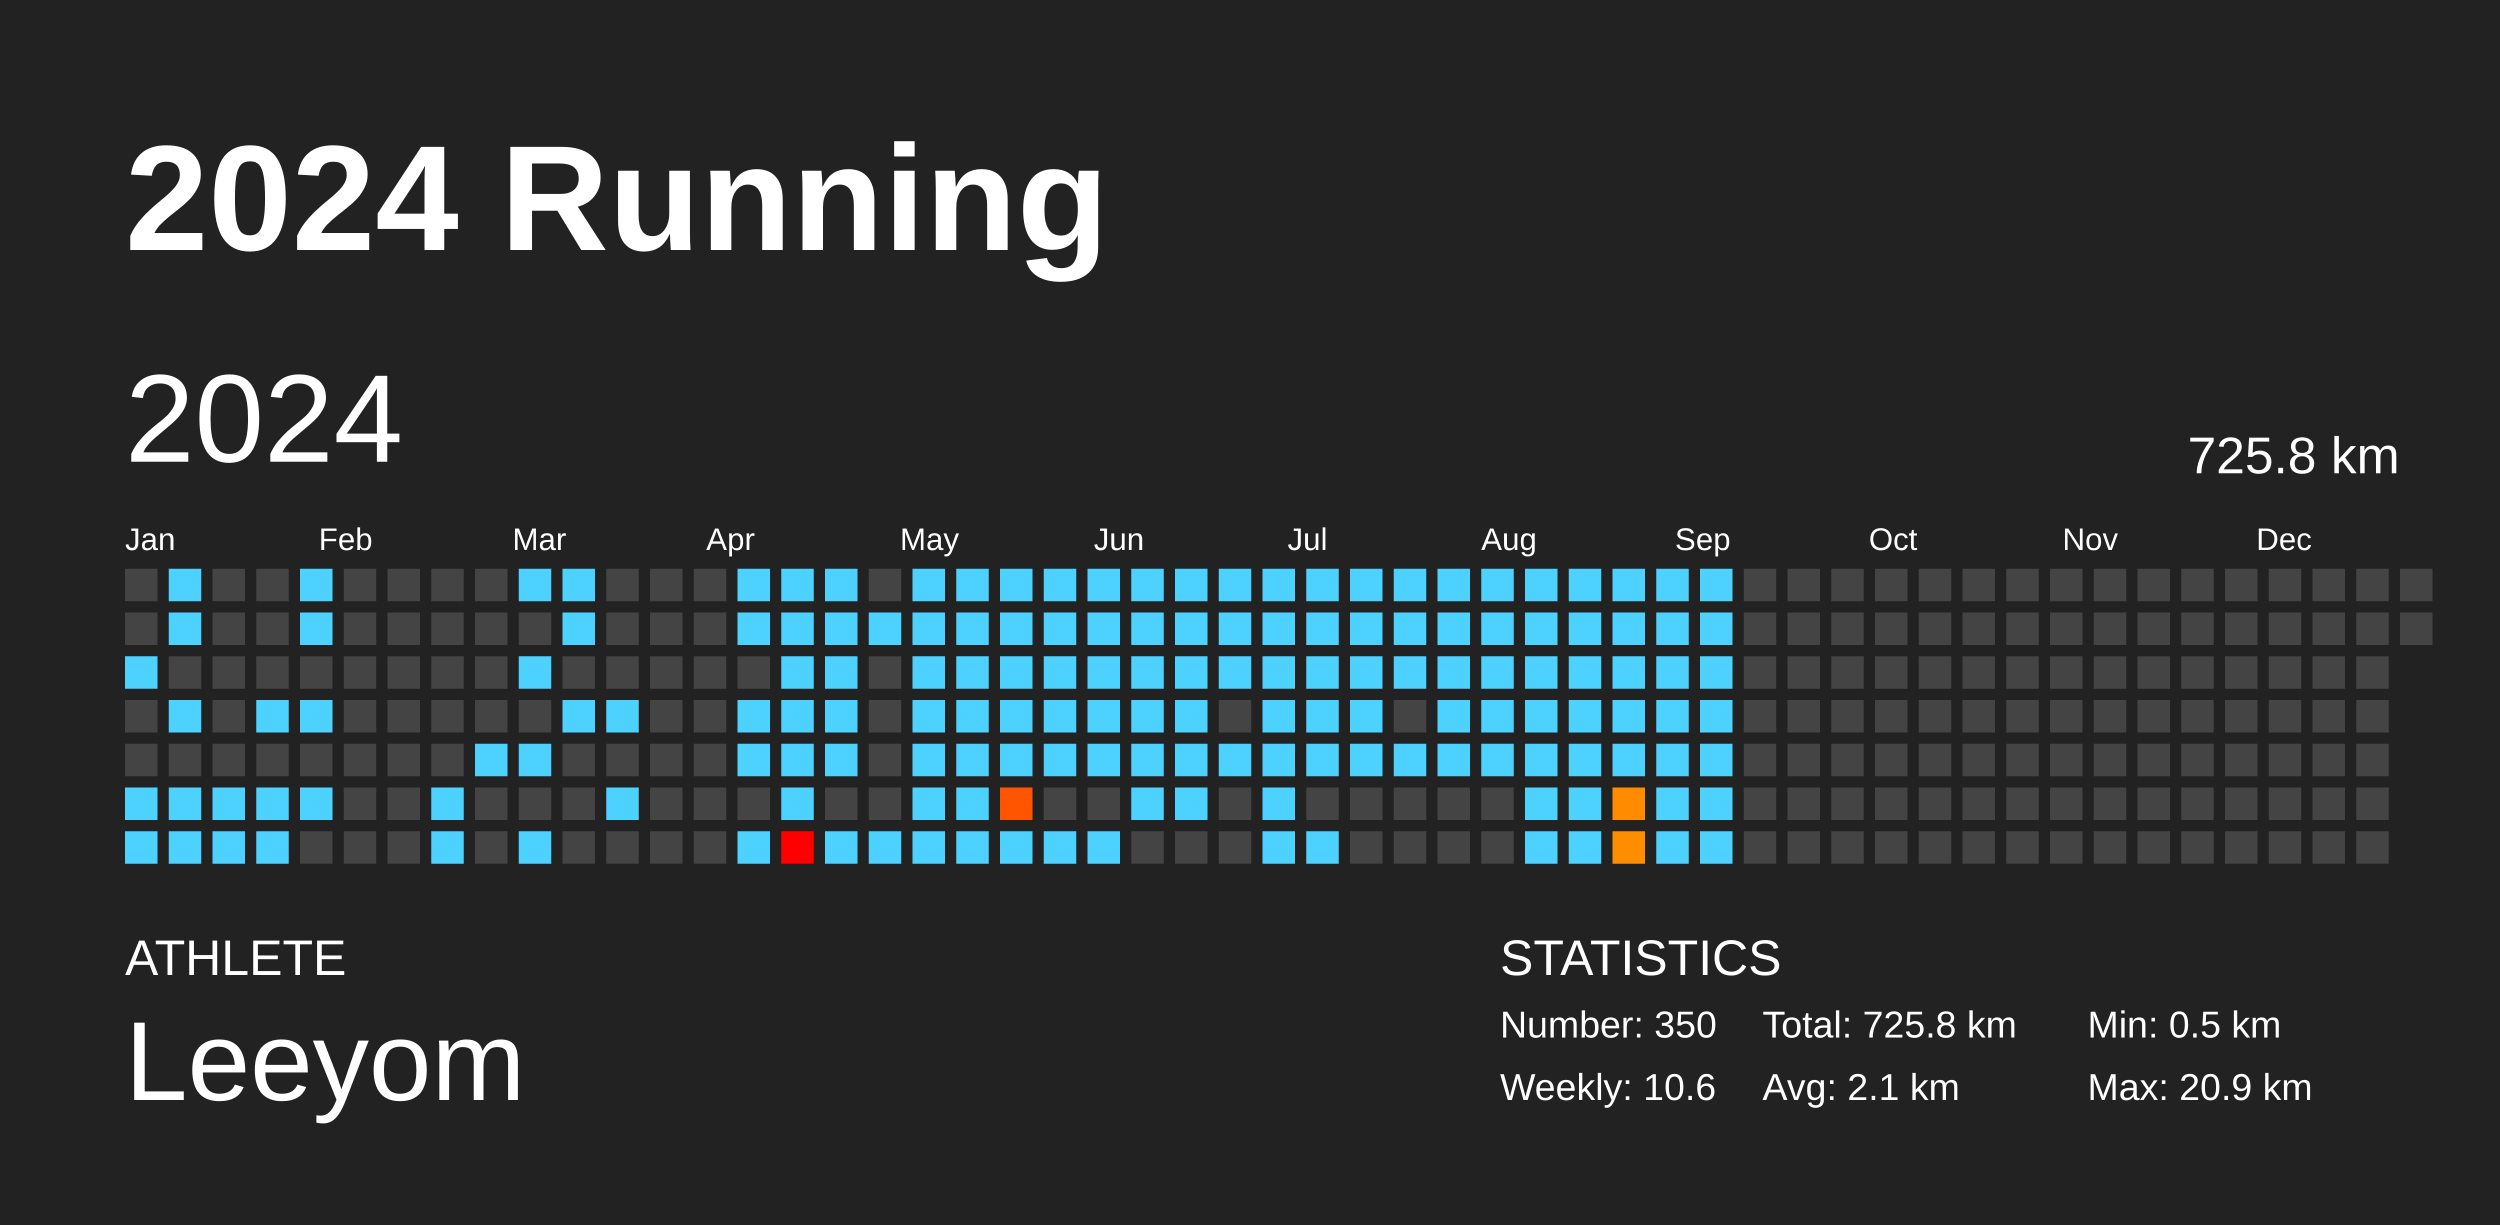
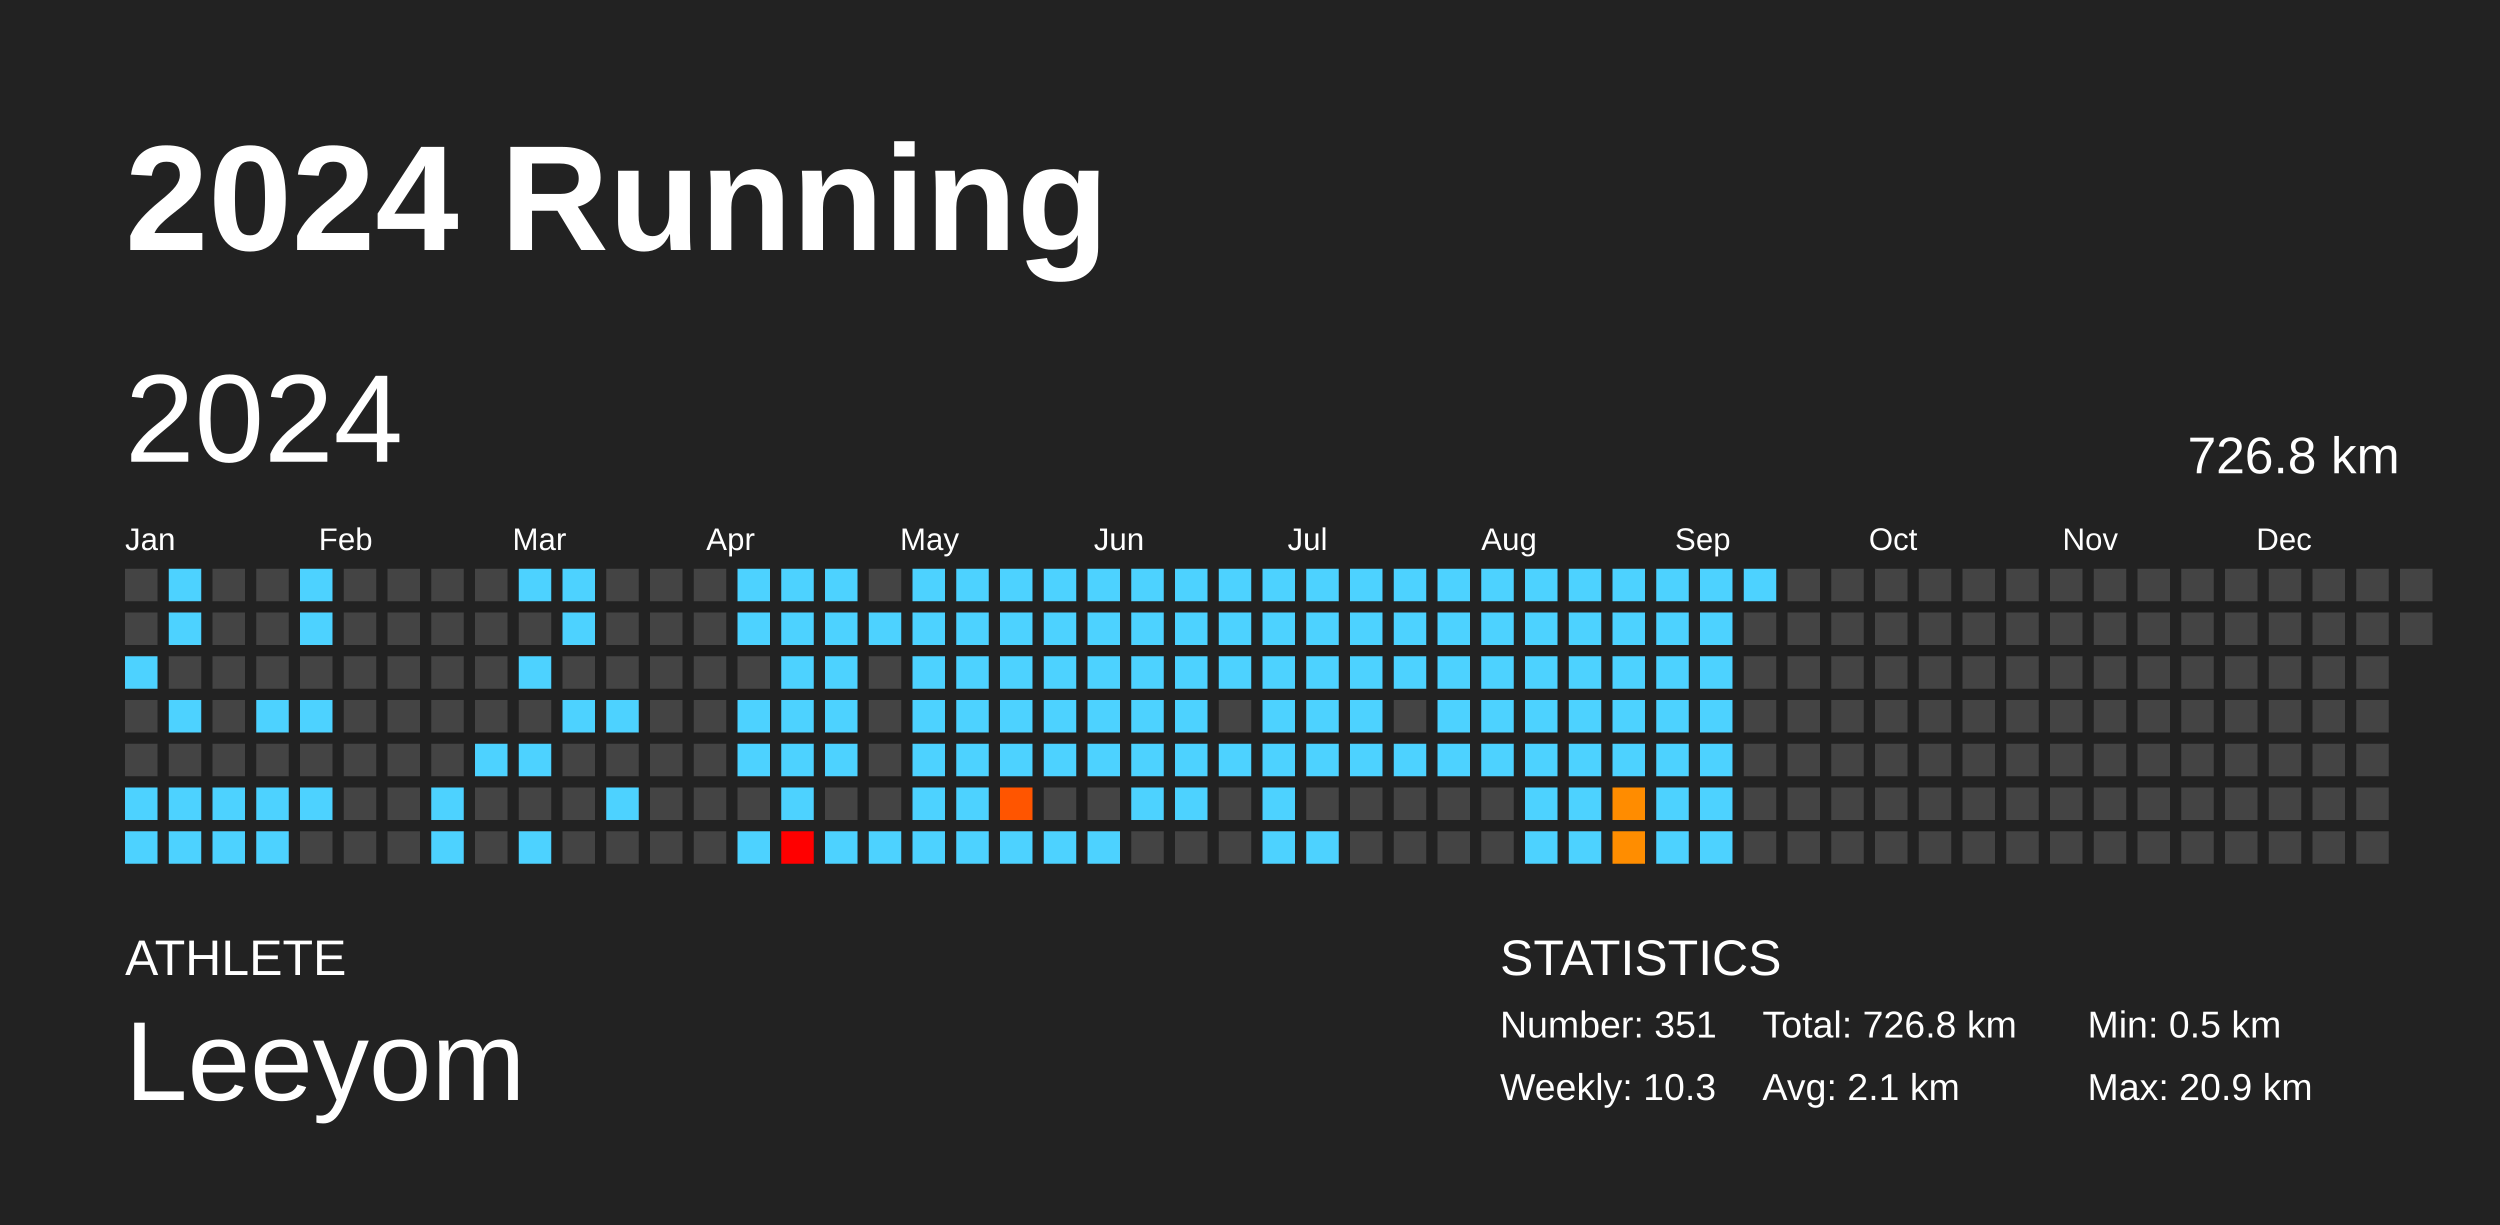
<svg xmlns="http://www.w3.org/2000/svg" baseProfile="full" height="98mm" version="1.1" viewBox="0,0,200,98" width="200mm">
  <defs />
  <rect fill="#222222" height="98" width="200" x="0" y="0" />
  <text fill="#FFFFFF" style="font-size:12px; font-family:Arial; font-weight:bold;" x="10" y="20">2024 Running</text>
  <text fill="#FFFFFF" style="font-size:4px; font-family:Arial" x="10" y="78">ATHLETE</text>
  <text fill="#FFFFFF" style="font-size:9px; font-family:Arial" x="10" y="88">Leeyom</text>
  <text fill="#FFFFFF" style="font-size:4px; font-family:Arial" x="120" y="78">STATISTICS</text>
-   <text fill="#FFFFFF" style="font-size:3px; font-family:Arial" x="120" y="83">Number: 350</text>
-   <text fill="#FFFFFF" style="font-size:3px; font-family:Arial" x="120" y="88">Weekly: 10.6</text>
-   <text fill="#FFFFFF" style="font-size:3px; font-family:Arial" x="141" y="83">Total: 725.8 km</text>
+   <text fill="#FFFFFF" style="font-size:3px; font-family:Arial" x="120" y="83">Number: 351</text>
+   <text fill="#FFFFFF" style="font-size:3px; font-family:Arial" x="120" y="88">Weekly: 10.3</text>
+   <text fill="#FFFFFF" style="font-size:3px; font-family:Arial" x="141" y="83">Total: 726.8 km</text>
  <text fill="#FFFFFF" style="font-size:3px; font-family:Arial" x="141" y="88">Avg: 2.1 km</text>
  <text fill="#FFFFFF" style="font-size:3px; font-family:Arial" x="167" y="83">Min: 0.5 km</text>
  <text fill="#FFFFFF" style="font-size:3px; font-family:Arial" x="167" y="88">Max: 20.9 km</text>
  <text dominant-baseline="hanging" fill="#FFFFFF" style="font-size:10.0px; font-family:Arial;" x="10" y="30">2024</text>
-   <text dominant-baseline="hanging" fill="#FFFFFF" style="font-size:4.125px; font-family:Arial;" x="175" y="35">725.8 km</text>
+   <text dominant-baseline="hanging" fill="#FFFFFF" style="font-size:4.125px; font-family:Arial;" x="175" y="35">726.8 km</text>
  <text fill="#FFFFFF" style="font-size:2.5px; font-family:Arial" x="10.0" y="44">Jan</text>
  <text fill="#FFFFFF" style="font-size:2.5px; font-family:Arial" x="25.5" y="44">Feb</text>
  <text fill="#FFFFFF" style="font-size:2.5px; font-family:Arial" x="41.0" y="44">Mar</text>
  <text fill="#FFFFFF" style="font-size:2.5px; font-family:Arial" x="56.5" y="44">Apr</text>
  <text fill="#FFFFFF" style="font-size:2.5px; font-family:Arial" x="72.0" y="44">May</text>
  <text fill="#FFFFFF" style="font-size:2.5px; font-family:Arial" x="87.5" y="44">Jun</text>
  <text fill="#FFFFFF" style="font-size:2.5px; font-family:Arial" x="103.0" y="44">Jul</text>
  <text fill="#FFFFFF" style="font-size:2.5px; font-family:Arial" x="118.5" y="44">Aug</text>
  <text fill="#FFFFFF" style="font-size:2.5px; font-family:Arial" x="134.0" y="44">Sep</text>
  <text fill="#FFFFFF" style="font-size:2.5px; font-family:Arial" x="149.5" y="44">Oct</text>
  <text fill="#FFFFFF" style="font-size:2.5px; font-family:Arial" x="165.0" y="44">Nov</text>
  <text fill="#FFFFFF" style="font-size:2.5px; font-family:Arial" x="180.5" y="44">Dec</text>
  <rect fill="#444444" height="2.6" width="2.6" x="10.0" y="45.5" />
  <rect fill="#444444" height="2.6" width="2.6" x="10.0" y="49.0" />
  <rect fill="#4dd2ff" height="2.6" width="2.6" x="10.0" y="52.5" />
  <rect fill="#444444" height="2.6" width="2.6" x="10.0" y="56.0" />
  <rect fill="#444444" height="2.6" width="2.6" x="10.0" y="59.5" />
  <rect fill="#4dd2ff" height="2.6" width="2.6" x="10.0" y="63.0" />
  <rect fill="#4dd2ff" height="2.6" width="2.6" x="10.0" y="66.5" />
  <rect fill="#4dd2ff" height="2.6" width="2.6" x="13.5" y="45.5" />
  <rect fill="#4dd2ff" height="2.6" width="2.6" x="13.5" y="49.0" />
  <rect fill="#444444" height="2.6" width="2.6" x="13.5" y="52.5" />
  <rect fill="#4dd2ff" height="2.6" width="2.6" x="13.5" y="56.0" />
  <rect fill="#444444" height="2.6" width="2.6" x="13.5" y="59.5" />
  <rect fill="#4dd2ff" height="2.6" width="2.6" x="13.5" y="63.0" />
  <rect fill="#4dd2ff" height="2.6" width="2.6" x="13.5" y="66.5" />
  <rect fill="#444444" height="2.6" width="2.6" x="17.0" y="45.5" />
  <rect fill="#444444" height="2.6" width="2.6" x="17.0" y="49.0" />
  <rect fill="#444444" height="2.6" width="2.6" x="17.0" y="52.5" />
  <rect fill="#444444" height="2.6" width="2.6" x="17.0" y="56.0" />
  <rect fill="#444444" height="2.6" width="2.6" x="17.0" y="59.5" />
  <rect fill="#4dd2ff" height="2.6" width="2.6" x="17.0" y="63.0" />
  <rect fill="#4dd2ff" height="2.6" width="2.6" x="17.0" y="66.5" />
  <rect fill="#444444" height="2.6" width="2.6" x="20.5" y="45.5" />
  <rect fill="#444444" height="2.6" width="2.6" x="20.5" y="49.0" />
  <rect fill="#444444" height="2.6" width="2.6" x="20.5" y="52.5" />
  <rect fill="#4dd2ff" height="2.6" width="2.6" x="20.5" y="56.0" />
  <rect fill="#444444" height="2.6" width="2.6" x="20.5" y="59.5" />
  <rect fill="#4dd2ff" height="2.6" width="2.6" x="20.5" y="63.0" />
  <rect fill="#4dd2ff" height="2.6" width="2.6" x="20.5" y="66.5" />
  <rect fill="#4dd2ff" height="2.6" width="2.6" x="24.0" y="45.5" />
  <rect fill="#4dd2ff" height="2.6" width="2.6" x="24.0" y="49.0" />
  <rect fill="#444444" height="2.6" width="2.6" x="24.0" y="52.5" />
  <rect fill="#4dd2ff" height="2.6" width="2.6" x="24.0" y="56.0" />
  <rect fill="#444444" height="2.6" width="2.6" x="24.0" y="59.5" />
  <rect fill="#4dd2ff" height="2.6" width="2.6" x="24.0" y="63.0" />
  <rect fill="#444444" height="2.6" width="2.6" x="24.0" y="66.5" />
  <rect fill="#444444" height="2.6" width="2.6" x="27.5" y="45.5" />
  <rect fill="#444444" height="2.6" width="2.6" x="27.5" y="49.0" />
  <rect fill="#444444" height="2.6" width="2.6" x="27.5" y="52.5" />
  <rect fill="#444444" height="2.6" width="2.6" x="27.5" y="56.0" />
  <rect fill="#444444" height="2.6" width="2.6" x="27.5" y="59.5" />
  <rect fill="#444444" height="2.6" width="2.6" x="27.5" y="63.0" />
  <rect fill="#444444" height="2.6" width="2.6" x="27.5" y="66.5" />
  <rect fill="#444444" height="2.6" width="2.6" x="31.0" y="45.5" />
  <rect fill="#444444" height="2.6" width="2.6" x="31.0" y="49.0" />
  <rect fill="#444444" height="2.6" width="2.6" x="31.0" y="52.5" />
  <rect fill="#444444" height="2.6" width="2.6" x="31.0" y="56.0" />
  <rect fill="#444444" height="2.6" width="2.6" x="31.0" y="59.5" />
  <rect fill="#444444" height="2.6" width="2.6" x="31.0" y="63.0" />
  <rect fill="#444444" height="2.6" width="2.6" x="31.0" y="66.5" />
  <rect fill="#444444" height="2.6" width="2.6" x="34.5" y="45.5" />
  <rect fill="#444444" height="2.6" width="2.6" x="34.5" y="49.0" />
  <rect fill="#444444" height="2.6" width="2.6" x="34.5" y="52.5" />
  <rect fill="#444444" height="2.6" width="2.6" x="34.5" y="56.0" />
  <rect fill="#444444" height="2.6" width="2.6" x="34.5" y="59.5" />
  <rect fill="#4dd2ff" height="2.6" width="2.6" x="34.5" y="63.0" />
  <rect fill="#4dd2ff" height="2.6" width="2.6" x="34.5" y="66.5" />
  <rect fill="#444444" height="2.6" width="2.6" x="38.0" y="45.5" />
  <rect fill="#444444" height="2.6" width="2.6" x="38.0" y="49.0" />
  <rect fill="#444444" height="2.6" width="2.6" x="38.0" y="52.5" />
  <rect fill="#444444" height="2.6" width="2.6" x="38.0" y="56.0" />
  <rect fill="#4dd2ff" height="2.6" width="2.6" x="38.0" y="59.5" />
  <rect fill="#444444" height="2.6" width="2.6" x="38.0" y="63.0" />
  <rect fill="#444444" height="2.6" width="2.6" x="38.0" y="66.5" />
  <rect fill="#4dd2ff" height="2.6" width="2.6" x="41.5" y="45.5" />
  <rect fill="#444444" height="2.6" width="2.6" x="41.5" y="49.0" />
  <rect fill="#4dd2ff" height="2.6" width="2.6" x="41.5" y="52.5" />
  <rect fill="#444444" height="2.6" width="2.6" x="41.5" y="56.0" />
  <rect fill="#4dd2ff" height="2.6" width="2.6" x="41.5" y="59.5" />
  <rect fill="#444444" height="2.6" width="2.6" x="41.5" y="63.0" />
  <rect fill="#4dd2ff" height="2.6" width="2.6" x="41.5" y="66.5" />
  <rect fill="#4dd2ff" height="2.6" width="2.6" x="45.0" y="45.5" />
  <rect fill="#4dd2ff" height="2.6" width="2.6" x="45.0" y="49.0" />
  <rect fill="#444444" height="2.6" width="2.6" x="45.0" y="52.5" />
  <rect fill="#4dd2ff" height="2.6" width="2.6" x="45.0" y="56.0" />
  <rect fill="#444444" height="2.6" width="2.6" x="45.0" y="59.5" />
  <rect fill="#444444" height="2.6" width="2.6" x="45.0" y="63.0" />
  <rect fill="#444444" height="2.6" width="2.6" x="45.0" y="66.5" />
  <rect fill="#444444" height="2.6" width="2.6" x="48.5" y="45.5" />
  <rect fill="#444444" height="2.6" width="2.6" x="48.5" y="49.0" />
  <rect fill="#444444" height="2.6" width="2.6" x="48.5" y="52.5" />
  <rect fill="#4dd2ff" height="2.6" width="2.6" x="48.5" y="56.0" />
  <rect fill="#444444" height="2.6" width="2.6" x="48.5" y="59.5" />
  <rect fill="#4dd2ff" height="2.6" width="2.6" x="48.5" y="63.0" />
  <rect fill="#444444" height="2.6" width="2.6" x="48.5" y="66.5" />
  <rect fill="#444444" height="2.6" width="2.6" x="52.0" y="45.5" />
  <rect fill="#444444" height="2.6" width="2.6" x="52.0" y="49.0" />
  <rect fill="#444444" height="2.6" width="2.6" x="52.0" y="52.5" />
  <rect fill="#444444" height="2.6" width="2.6" x="52.0" y="56.0" />
  <rect fill="#444444" height="2.6" width="2.6" x="52.0" y="59.5" />
  <rect fill="#444444" height="2.6" width="2.6" x="52.0" y="63.0" />
  <rect fill="#444444" height="2.6" width="2.6" x="52.0" y="66.5" />
  <rect fill="#444444" height="2.6" width="2.6" x="55.5" y="45.5" />
  <rect fill="#444444" height="2.6" width="2.6" x="55.5" y="49.0" />
  <rect fill="#444444" height="2.6" width="2.6" x="55.5" y="52.5" />
  <rect fill="#444444" height="2.6" width="2.6" x="55.5" y="56.0" />
  <rect fill="#444444" height="2.6" width="2.6" x="55.5" y="59.5" />
  <rect fill="#444444" height="2.6" width="2.6" x="55.5" y="63.0" />
  <rect fill="#444444" height="2.6" width="2.6" x="55.5" y="66.5" />
  <rect fill="#4dd2ff" height="2.6" width="2.6" x="59.0" y="45.5" />
  <rect fill="#4dd2ff" height="2.6" width="2.6" x="59.0" y="49.0" />
  <rect fill="#444444" height="2.6" width="2.6" x="59.0" y="52.5" />
  <rect fill="#4dd2ff" height="2.6" width="2.6" x="59.0" y="56.0" />
  <rect fill="#4dd2ff" height="2.6" width="2.6" x="59.0" y="59.5" />
  <rect fill="#444444" height="2.6" width="2.6" x="59.0" y="63.0" />
  <rect fill="#4dd2ff" height="2.6" width="2.6" x="59.0" y="66.5" />
  <rect fill="#4dd2ff" height="2.6" width="2.6" x="62.5" y="45.5" />
  <rect fill="#4dd2ff" height="2.6" width="2.6" x="62.5" y="49.0" />
  <rect fill="#4dd2ff" height="2.6" width="2.6" x="62.5" y="52.5" />
  <rect fill="#4dd2ff" height="2.6" width="2.6" x="62.5" y="56.0" />
  <rect fill="#4dd2ff" height="2.6" width="2.6" x="62.5" y="59.5" />
  <rect fill="#4dd2ff" height="2.6" width="2.6" x="62.5" y="63.0" />
  <rect fill="red" height="2.6" width="2.6" x="62.5" y="66.5" />
  <rect fill="#4dd2ff" height="2.6" width="2.6" x="66.0" y="45.5" />
  <rect fill="#4dd2ff" height="2.6" width="2.6" x="66.0" y="49.0" />
  <rect fill="#4dd2ff" height="2.6" width="2.6" x="66.0" y="52.5" />
  <rect fill="#4dd2ff" height="2.6" width="2.6" x="66.0" y="56.0" />
  <rect fill="#4dd2ff" height="2.6" width="2.6" x="66.0" y="59.5" />
  <rect fill="#444444" height="2.6" width="2.6" x="66.0" y="63.0" />
  <rect fill="#4dd2ff" height="2.6" width="2.6" x="66.0" y="66.5" />
  <rect fill="#444444" height="2.6" width="2.6" x="69.5" y="45.5" />
  <rect fill="#4dd2ff" height="2.6" width="2.6" x="69.5" y="49.0" />
  <rect fill="#444444" height="2.6" width="2.6" x="69.5" y="52.5" />
  <rect fill="#444444" height="2.6" width="2.6" x="69.5" y="56.0" />
  <rect fill="#444444" height="2.6" width="2.6" x="69.5" y="59.5" />
  <rect fill="#444444" height="2.6" width="2.6" x="69.5" y="63.0" />
  <rect fill="#4dd2ff" height="2.6" width="2.6" x="69.5" y="66.5" />
  <rect fill="#4dd2ff" height="2.6" width="2.6" x="73.0" y="45.5" />
  <rect fill="#4dd2ff" height="2.6" width="2.6" x="73.0" y="49.0" />
  <rect fill="#4dd2ff" height="2.6" width="2.6" x="73.0" y="52.5" />
  <rect fill="#4dd2ff" height="2.6" width="2.6" x="73.0" y="56.0" />
  <rect fill="#4dd2ff" height="2.6" width="2.6" x="73.0" y="59.5" />
  <rect fill="#4dd2ff" height="2.6" width="2.6" x="73.0" y="63.0" />
  <rect fill="#4dd2ff" height="2.6" width="2.6" x="73.0" y="66.5" />
  <rect fill="#4dd2ff" height="2.6" width="2.6" x="76.5" y="45.5" />
  <rect fill="#4dd2ff" height="2.6" width="2.6" x="76.5" y="49.0" />
  <rect fill="#4dd2ff" height="2.6" width="2.6" x="76.5" y="52.5" />
  <rect fill="#4dd2ff" height="2.6" width="2.6" x="76.5" y="56.0" />
  <rect fill="#4dd2ff" height="2.6" width="2.6" x="76.5" y="59.5" />
  <rect fill="#4dd2ff" height="2.6" width="2.6" x="76.5" y="63.0" />
  <rect fill="#4dd2ff" height="2.6" width="2.6" x="76.5" y="66.5" />
  <rect fill="#4dd2ff" height="2.6" width="2.6" x="80.0" y="45.5" />
  <rect fill="#4dd2ff" height="2.6" width="2.6" x="80.0" y="49.0" />
  <rect fill="#4dd2ff" height="2.6" width="2.6" x="80.0" y="52.5" />
  <rect fill="#4dd2ff" height="2.6" width="2.6" x="80.0" y="56.0" />
  <rect fill="#4dd2ff" height="2.6" width="2.6" x="80.0" y="59.5" />
  <rect fill="#ff5500" height="2.6" width="2.6" x="80.0" y="63.0" />
  <rect fill="#4dd2ff" height="2.6" width="2.6" x="80.0" y="66.5" />
  <rect fill="#4dd2ff" height="2.6" width="2.6" x="83.5" y="45.5" />
  <rect fill="#4dd2ff" height="2.6" width="2.6" x="83.5" y="49.0" />
  <rect fill="#4dd2ff" height="2.6" width="2.6" x="83.5" y="52.5" />
  <rect fill="#4dd2ff" height="2.6" width="2.6" x="83.5" y="56.0" />
  <rect fill="#4dd2ff" height="2.6" width="2.6" x="83.5" y="59.5" />
  <rect fill="#444444" height="2.6" width="2.6" x="83.5" y="63.0" />
  <rect fill="#4dd2ff" height="2.6" width="2.6" x="83.5" y="66.5" />
  <rect fill="#4dd2ff" height="2.6" width="2.6" x="87.0" y="45.5" />
  <rect fill="#4dd2ff" height="2.6" width="2.6" x="87.0" y="49.0" />
  <rect fill="#4dd2ff" height="2.6" width="2.6" x="87.0" y="52.5" />
  <rect fill="#4dd2ff" height="2.6" width="2.6" x="87.0" y="56.0" />
  <rect fill="#4dd2ff" height="2.6" width="2.6" x="87.0" y="59.5" />
  <rect fill="#444444" height="2.6" width="2.6" x="87.0" y="63.0" />
  <rect fill="#4dd2ff" height="2.6" width="2.6" x="87.0" y="66.5" />
  <rect fill="#4dd2ff" height="2.6" width="2.6" x="90.5" y="45.5" />
  <rect fill="#4dd2ff" height="2.6" width="2.6" x="90.5" y="49.0" />
  <rect fill="#4dd2ff" height="2.6" width="2.6" x="90.5" y="52.5" />
  <rect fill="#4dd2ff" height="2.6" width="2.6" x="90.5" y="56.0" />
  <rect fill="#4dd2ff" height="2.6" width="2.6" x="90.5" y="59.5" />
  <rect fill="#4dd2ff" height="2.6" width="2.6" x="90.5" y="63.0" />
  <rect fill="#444444" height="2.6" width="2.6" x="90.5" y="66.5" />
  <rect fill="#4dd2ff" height="2.6" width="2.6" x="94.0" y="45.5" />
  <rect fill="#4dd2ff" height="2.6" width="2.6" x="94.0" y="49.0" />
  <rect fill="#4dd2ff" height="2.6" width="2.6" x="94.0" y="52.5" />
  <rect fill="#4dd2ff" height="2.6" width="2.6" x="94.0" y="56.0" />
  <rect fill="#4dd2ff" height="2.6" width="2.6" x="94.0" y="59.5" />
  <rect fill="#4dd2ff" height="2.6" width="2.6" x="94.0" y="63.0" />
  <rect fill="#444444" height="2.6" width="2.6" x="94.0" y="66.5" />
  <rect fill="#4dd2ff" height="2.6" width="2.6" x="97.5" y="45.5" />
  <rect fill="#4dd2ff" height="2.6" width="2.6" x="97.5" y="49.0" />
  <rect fill="#4dd2ff" height="2.6" width="2.6" x="97.5" y="52.5" />
  <rect fill="#444444" height="2.6" width="2.6" x="97.5" y="56.0" />
  <rect fill="#4dd2ff" height="2.6" width="2.6" x="97.5" y="59.5" />
  <rect fill="#444444" height="2.6" width="2.6" x="97.5" y="63.0" />
  <rect fill="#444444" height="2.6" width="2.6" x="97.5" y="66.5" />
  <rect fill="#4dd2ff" height="2.6" width="2.6" x="101.0" y="45.5" />
  <rect fill="#4dd2ff" height="2.6" width="2.6" x="101.0" y="49.0" />
  <rect fill="#4dd2ff" height="2.6" width="2.6" x="101.0" y="52.5" />
  <rect fill="#4dd2ff" height="2.6" width="2.6" x="101.0" y="56.0" />
  <rect fill="#4dd2ff" height="2.6" width="2.6" x="101.0" y="59.5" />
  <rect fill="#4dd2ff" height="2.6" width="2.6" x="101.0" y="63.0" />
  <rect fill="#4dd2ff" height="2.6" width="2.6" x="101.0" y="66.5" />
  <rect fill="#4dd2ff" height="2.6" width="2.6" x="104.5" y="45.5" />
  <rect fill="#4dd2ff" height="2.6" width="2.6" x="104.5" y="49.0" />
  <rect fill="#4dd2ff" height="2.6" width="2.6" x="104.5" y="52.5" />
  <rect fill="#4dd2ff" height="2.6" width="2.6" x="104.5" y="56.0" />
  <rect fill="#4dd2ff" height="2.6" width="2.6" x="104.5" y="59.5" />
  <rect fill="#444444" height="2.6" width="2.6" x="104.5" y="63.0" />
  <rect fill="#4dd2ff" height="2.6" width="2.6" x="104.5" y="66.5" />
  <rect fill="#4dd2ff" height="2.6" width="2.6" x="108.0" y="45.5" />
  <rect fill="#4dd2ff" height="2.6" width="2.6" x="108.0" y="49.0" />
  <rect fill="#4dd2ff" height="2.6" width="2.6" x="108.0" y="52.5" />
  <rect fill="#4dd2ff" height="2.6" width="2.6" x="108.0" y="56.0" />
  <rect fill="#4dd2ff" height="2.6" width="2.6" x="108.0" y="59.5" />
  <rect fill="#444444" height="2.6" width="2.6" x="108.0" y="63.0" />
  <rect fill="#444444" height="2.6" width="2.6" x="108.0" y="66.5" />
  <rect fill="#4dd2ff" height="2.6" width="2.6" x="111.5" y="45.5" />
  <rect fill="#4dd2ff" height="2.6" width="2.6" x="111.5" y="49.0" />
  <rect fill="#4dd2ff" height="2.6" width="2.6" x="111.5" y="52.5" />
  <rect fill="#444444" height="2.6" width="2.6" x="111.5" y="56.0" />
  <rect fill="#4dd2ff" height="2.6" width="2.6" x="111.5" y="59.5" />
  <rect fill="#444444" height="2.6" width="2.6" x="111.5" y="63.0" />
  <rect fill="#444444" height="2.6" width="2.6" x="111.5" y="66.5" />
  <rect fill="#4dd2ff" height="2.6" width="2.6" x="115.0" y="45.5" />
  <rect fill="#4dd2ff" height="2.6" width="2.6" x="115.0" y="49.0" />
  <rect fill="#4dd2ff" height="2.6" width="2.6" x="115.0" y="52.5" />
  <rect fill="#4dd2ff" height="2.6" width="2.6" x="115.0" y="56.0" />
  <rect fill="#4dd2ff" height="2.6" width="2.6" x="115.0" y="59.5" />
  <rect fill="#444444" height="2.6" width="2.6" x="115.0" y="63.0" />
  <rect fill="#444444" height="2.6" width="2.6" x="115.0" y="66.5" />
  <rect fill="#4dd2ff" height="2.6" width="2.6" x="118.5" y="45.5" />
  <rect fill="#4dd2ff" height="2.6" width="2.6" x="118.5" y="49.0" />
  <rect fill="#4dd2ff" height="2.6" width="2.6" x="118.5" y="52.5" />
  <rect fill="#4dd2ff" height="2.6" width="2.6" x="118.5" y="56.0" />
  <rect fill="#4dd2ff" height="2.6" width="2.6" x="118.5" y="59.5" />
  <rect fill="#444444" height="2.6" width="2.6" x="118.5" y="63.0" />
  <rect fill="#444444" height="2.6" width="2.6" x="118.5" y="66.5" />
  <rect fill="#4dd2ff" height="2.6" width="2.6" x="122.0" y="45.5" />
  <rect fill="#4dd2ff" height="2.6" width="2.6" x="122.0" y="49.0" />
  <rect fill="#4dd2ff" height="2.6" width="2.6" x="122.0" y="52.5" />
  <rect fill="#4dd2ff" height="2.6" width="2.6" x="122.0" y="56.0" />
  <rect fill="#4dd2ff" height="2.6" width="2.6" x="122.0" y="59.5" />
  <rect fill="#4dd2ff" height="2.6" width="2.6" x="122.0" y="63.0" />
  <rect fill="#4dd2ff" height="2.6" width="2.6" x="122.0" y="66.5" />
  <rect fill="#4dd2ff" height="2.6" width="2.6" x="125.5" y="45.5" />
  <rect fill="#4dd2ff" height="2.6" width="2.6" x="125.5" y="49.0" />
  <rect fill="#4dd2ff" height="2.6" width="2.6" x="125.5" y="52.5" />
  <rect fill="#4dd2ff" height="2.6" width="2.6" x="125.5" y="56.0" />
  <rect fill="#4dd2ff" height="2.6" width="2.6" x="125.5" y="59.5" />
  <rect fill="#4dd2ff" height="2.6" width="2.6" x="125.5" y="63.0" />
  <rect fill="#4dd2ff" height="2.6" width="2.6" x="125.5" y="66.5" />
  <rect fill="#4dd2ff" height="2.6" width="2.6" x="129.0" y="45.5" />
  <rect fill="#4dd2ff" height="2.6" width="2.6" x="129.0" y="49.0" />
  <rect fill="#4dd2ff" height="2.6" width="2.6" x="129.0" y="52.5" />
  <rect fill="#4dd2ff" height="2.6" width="2.6" x="129.0" y="56.0" />
  <rect fill="#4dd2ff" height="2.6" width="2.6" x="129.0" y="59.5" />
  <rect fill="#ff8c00" height="2.6" width="2.6" x="129.0" y="63.0" />
  <rect fill="#ff8d00" height="2.6" width="2.6" x="129.0" y="66.5" />
  <rect fill="#4dd2ff" height="2.6" width="2.6" x="132.5" y="45.5" />
  <rect fill="#4dd2ff" height="2.6" width="2.6" x="132.5" y="49.0" />
  <rect fill="#4dd2ff" height="2.6" width="2.6" x="132.5" y="52.5" />
  <rect fill="#4dd2ff" height="2.6" width="2.6" x="132.5" y="56.0" />
  <rect fill="#4dd2ff" height="2.6" width="2.6" x="132.5" y="59.5" />
  <rect fill="#4dd2ff" height="2.6" width="2.6" x="132.5" y="63.0" />
  <rect fill="#4dd2ff" height="2.6" width="2.6" x="132.5" y="66.5" />
  <rect fill="#4dd2ff" height="2.6" width="2.6" x="136.0" y="45.5" />
  <rect fill="#4dd2ff" height="2.6" width="2.6" x="136.0" y="49.0" />
  <rect fill="#4dd2ff" height="2.6" width="2.6" x="136.0" y="52.5" />
  <rect fill="#4dd2ff" height="2.6" width="2.6" x="136.0" y="56.0" />
  <rect fill="#4dd2ff" height="2.6" width="2.6" x="136.0" y="59.5" />
  <rect fill="#4dd2ff" height="2.6" width="2.6" x="136.0" y="63.0" />
  <rect fill="#4dd2ff" height="2.6" width="2.6" x="136.0" y="66.5" />
-   <rect fill="#444444" height="2.6" width="2.6" x="139.5" y="45.5" />
+   <rect fill="#4dd2ff" height="2.6" width="2.6" x="139.5" y="45.5" />
  <rect fill="#444444" height="2.6" width="2.6" x="139.5" y="49.0" />
  <rect fill="#444444" height="2.6" width="2.6" x="139.5" y="52.5" />
  <rect fill="#444444" height="2.6" width="2.6" x="139.5" y="56.0" />
  <rect fill="#444444" height="2.6" width="2.6" x="139.5" y="59.5" />
  <rect fill="#444444" height="2.6" width="2.6" x="139.5" y="63.0" />
  <rect fill="#444444" height="2.6" width="2.6" x="139.5" y="66.5" />
  <rect fill="#444444" height="2.6" width="2.6" x="143.0" y="45.5" />
  <rect fill="#444444" height="2.6" width="2.6" x="143.0" y="49.0" />
  <rect fill="#444444" height="2.6" width="2.6" x="143.0" y="52.5" />
  <rect fill="#444444" height="2.6" width="2.6" x="143.0" y="56.0" />
  <rect fill="#444444" height="2.6" width="2.6" x="143.0" y="59.5" />
  <rect fill="#444444" height="2.6" width="2.6" x="143.0" y="63.0" />
  <rect fill="#444444" height="2.6" width="2.6" x="143.0" y="66.5" />
  <rect fill="#444444" height="2.6" width="2.6" x="146.5" y="45.5" />
  <rect fill="#444444" height="2.6" width="2.6" x="146.5" y="49.0" />
  <rect fill="#444444" height="2.6" width="2.6" x="146.5" y="52.5" />
  <rect fill="#444444" height="2.6" width="2.6" x="146.5" y="56.0" />
  <rect fill="#444444" height="2.6" width="2.6" x="146.5" y="59.5" />
  <rect fill="#444444" height="2.6" width="2.6" x="146.5" y="63.0" />
  <rect fill="#444444" height="2.6" width="2.6" x="146.5" y="66.5" />
  <rect fill="#444444" height="2.6" width="2.6" x="150.0" y="45.5" />
  <rect fill="#444444" height="2.6" width="2.6" x="150.0" y="49.0" />
  <rect fill="#444444" height="2.6" width="2.6" x="150.0" y="52.5" />
  <rect fill="#444444" height="2.6" width="2.6" x="150.0" y="56.0" />
  <rect fill="#444444" height="2.6" width="2.6" x="150.0" y="59.5" />
  <rect fill="#444444" height="2.6" width="2.6" x="150.0" y="63.0" />
  <rect fill="#444444" height="2.6" width="2.6" x="150.0" y="66.5" />
  <rect fill="#444444" height="2.6" width="2.6" x="153.5" y="45.5" />
  <rect fill="#444444" height="2.6" width="2.6" x="153.5" y="49.0" />
  <rect fill="#444444" height="2.6" width="2.6" x="153.5" y="52.5" />
  <rect fill="#444444" height="2.6" width="2.6" x="153.5" y="56.0" />
  <rect fill="#444444" height="2.6" width="2.6" x="153.5" y="59.5" />
  <rect fill="#444444" height="2.6" width="2.6" x="153.5" y="63.0" />
  <rect fill="#444444" height="2.6" width="2.6" x="153.5" y="66.5" />
  <rect fill="#444444" height="2.6" width="2.6" x="157.0" y="45.5" />
  <rect fill="#444444" height="2.6" width="2.6" x="157.0" y="49.0" />
  <rect fill="#444444" height="2.6" width="2.6" x="157.0" y="52.5" />
  <rect fill="#444444" height="2.6" width="2.6" x="157.0" y="56.0" />
  <rect fill="#444444" height="2.6" width="2.6" x="157.0" y="59.5" />
  <rect fill="#444444" height="2.6" width="2.6" x="157.0" y="63.0" />
  <rect fill="#444444" height="2.6" width="2.6" x="157.0" y="66.5" />
  <rect fill="#444444" height="2.6" width="2.6" x="160.5" y="45.5" />
  <rect fill="#444444" height="2.6" width="2.6" x="160.5" y="49.0" />
  <rect fill="#444444" height="2.6" width="2.6" x="160.5" y="52.5" />
  <rect fill="#444444" height="2.6" width="2.6" x="160.5" y="56.0" />
  <rect fill="#444444" height="2.6" width="2.6" x="160.5" y="59.5" />
  <rect fill="#444444" height="2.6" width="2.6" x="160.5" y="63.0" />
  <rect fill="#444444" height="2.6" width="2.6" x="160.5" y="66.5" />
  <rect fill="#444444" height="2.6" width="2.6" x="164.0" y="45.5" />
  <rect fill="#444444" height="2.6" width="2.6" x="164.0" y="49.0" />
  <rect fill="#444444" height="2.6" width="2.6" x="164.0" y="52.5" />
  <rect fill="#444444" height="2.6" width="2.6" x="164.0" y="56.0" />
  <rect fill="#444444" height="2.6" width="2.6" x="164.0" y="59.5" />
  <rect fill="#444444" height="2.6" width="2.6" x="164.0" y="63.0" />
  <rect fill="#444444" height="2.6" width="2.6" x="164.0" y="66.5" />
  <rect fill="#444444" height="2.6" width="2.6" x="167.5" y="45.5" />
  <rect fill="#444444" height="2.6" width="2.6" x="167.5" y="49.0" />
  <rect fill="#444444" height="2.6" width="2.6" x="167.5" y="52.5" />
  <rect fill="#444444" height="2.6" width="2.6" x="167.5" y="56.0" />
  <rect fill="#444444" height="2.6" width="2.6" x="167.5" y="59.5" />
  <rect fill="#444444" height="2.6" width="2.6" x="167.5" y="63.0" />
  <rect fill="#444444" height="2.6" width="2.6" x="167.5" y="66.5" />
  <rect fill="#444444" height="2.6" width="2.6" x="171.0" y="45.5" />
  <rect fill="#444444" height="2.6" width="2.6" x="171.0" y="49.0" />
  <rect fill="#444444" height="2.6" width="2.6" x="171.0" y="52.5" />
  <rect fill="#444444" height="2.6" width="2.6" x="171.0" y="56.0" />
  <rect fill="#444444" height="2.6" width="2.6" x="171.0" y="59.5" />
  <rect fill="#444444" height="2.6" width="2.6" x="171.0" y="63.0" />
  <rect fill="#444444" height="2.6" width="2.6" x="171.0" y="66.5" />
  <rect fill="#444444" height="2.6" width="2.6" x="174.5" y="45.5" />
  <rect fill="#444444" height="2.6" width="2.6" x="174.5" y="49.0" />
  <rect fill="#444444" height="2.6" width="2.6" x="174.5" y="52.5" />
  <rect fill="#444444" height="2.6" width="2.6" x="174.5" y="56.0" />
  <rect fill="#444444" height="2.6" width="2.6" x="174.5" y="59.5" />
  <rect fill="#444444" height="2.6" width="2.6" x="174.5" y="63.0" />
  <rect fill="#444444" height="2.6" width="2.6" x="174.5" y="66.5" />
  <rect fill="#444444" height="2.6" width="2.6" x="178.0" y="45.5" />
  <rect fill="#444444" height="2.6" width="2.6" x="178.0" y="49.0" />
  <rect fill="#444444" height="2.6" width="2.6" x="178.0" y="52.5" />
  <rect fill="#444444" height="2.6" width="2.6" x="178.0" y="56.0" />
  <rect fill="#444444" height="2.6" width="2.6" x="178.0" y="59.5" />
  <rect fill="#444444" height="2.6" width="2.6" x="178.0" y="63.0" />
  <rect fill="#444444" height="2.6" width="2.6" x="178.0" y="66.5" />
  <rect fill="#444444" height="2.6" width="2.6" x="181.5" y="45.5" />
  <rect fill="#444444" height="2.6" width="2.6" x="181.5" y="49.0" />
  <rect fill="#444444" height="2.6" width="2.6" x="181.5" y="52.5" />
  <rect fill="#444444" height="2.6" width="2.6" x="181.5" y="56.0" />
  <rect fill="#444444" height="2.6" width="2.6" x="181.5" y="59.5" />
  <rect fill="#444444" height="2.6" width="2.6" x="181.5" y="63.0" />
  <rect fill="#444444" height="2.6" width="2.6" x="181.5" y="66.5" />
  <rect fill="#444444" height="2.6" width="2.6" x="185.0" y="45.5" />
  <rect fill="#444444" height="2.6" width="2.6" x="185.0" y="49.0" />
  <rect fill="#444444" height="2.6" width="2.6" x="185.0" y="52.5" />
  <rect fill="#444444" height="2.6" width="2.6" x="185.0" y="56.0" />
  <rect fill="#444444" height="2.6" width="2.6" x="185.0" y="59.5" />
  <rect fill="#444444" height="2.6" width="2.6" x="185.0" y="63.0" />
  <rect fill="#444444" height="2.6" width="2.6" x="185.0" y="66.5" />
  <rect fill="#444444" height="2.6" width="2.6" x="188.5" y="45.5" />
  <rect fill="#444444" height="2.6" width="2.6" x="188.5" y="49.0" />
  <rect fill="#444444" height="2.6" width="2.6" x="188.5" y="52.5" />
  <rect fill="#444444" height="2.6" width="2.6" x="188.5" y="56.0" />
  <rect fill="#444444" height="2.6" width="2.6" x="188.5" y="59.5" />
  <rect fill="#444444" height="2.6" width="2.6" x="188.5" y="63.0" />
  <rect fill="#444444" height="2.6" width="2.6" x="188.5" y="66.5" />
  <rect fill="#444444" height="2.6" width="2.6" x="192.0" y="45.5" />
  <rect fill="#444444" height="2.6" width="2.6" x="192.0" y="49.0" />
</svg>
